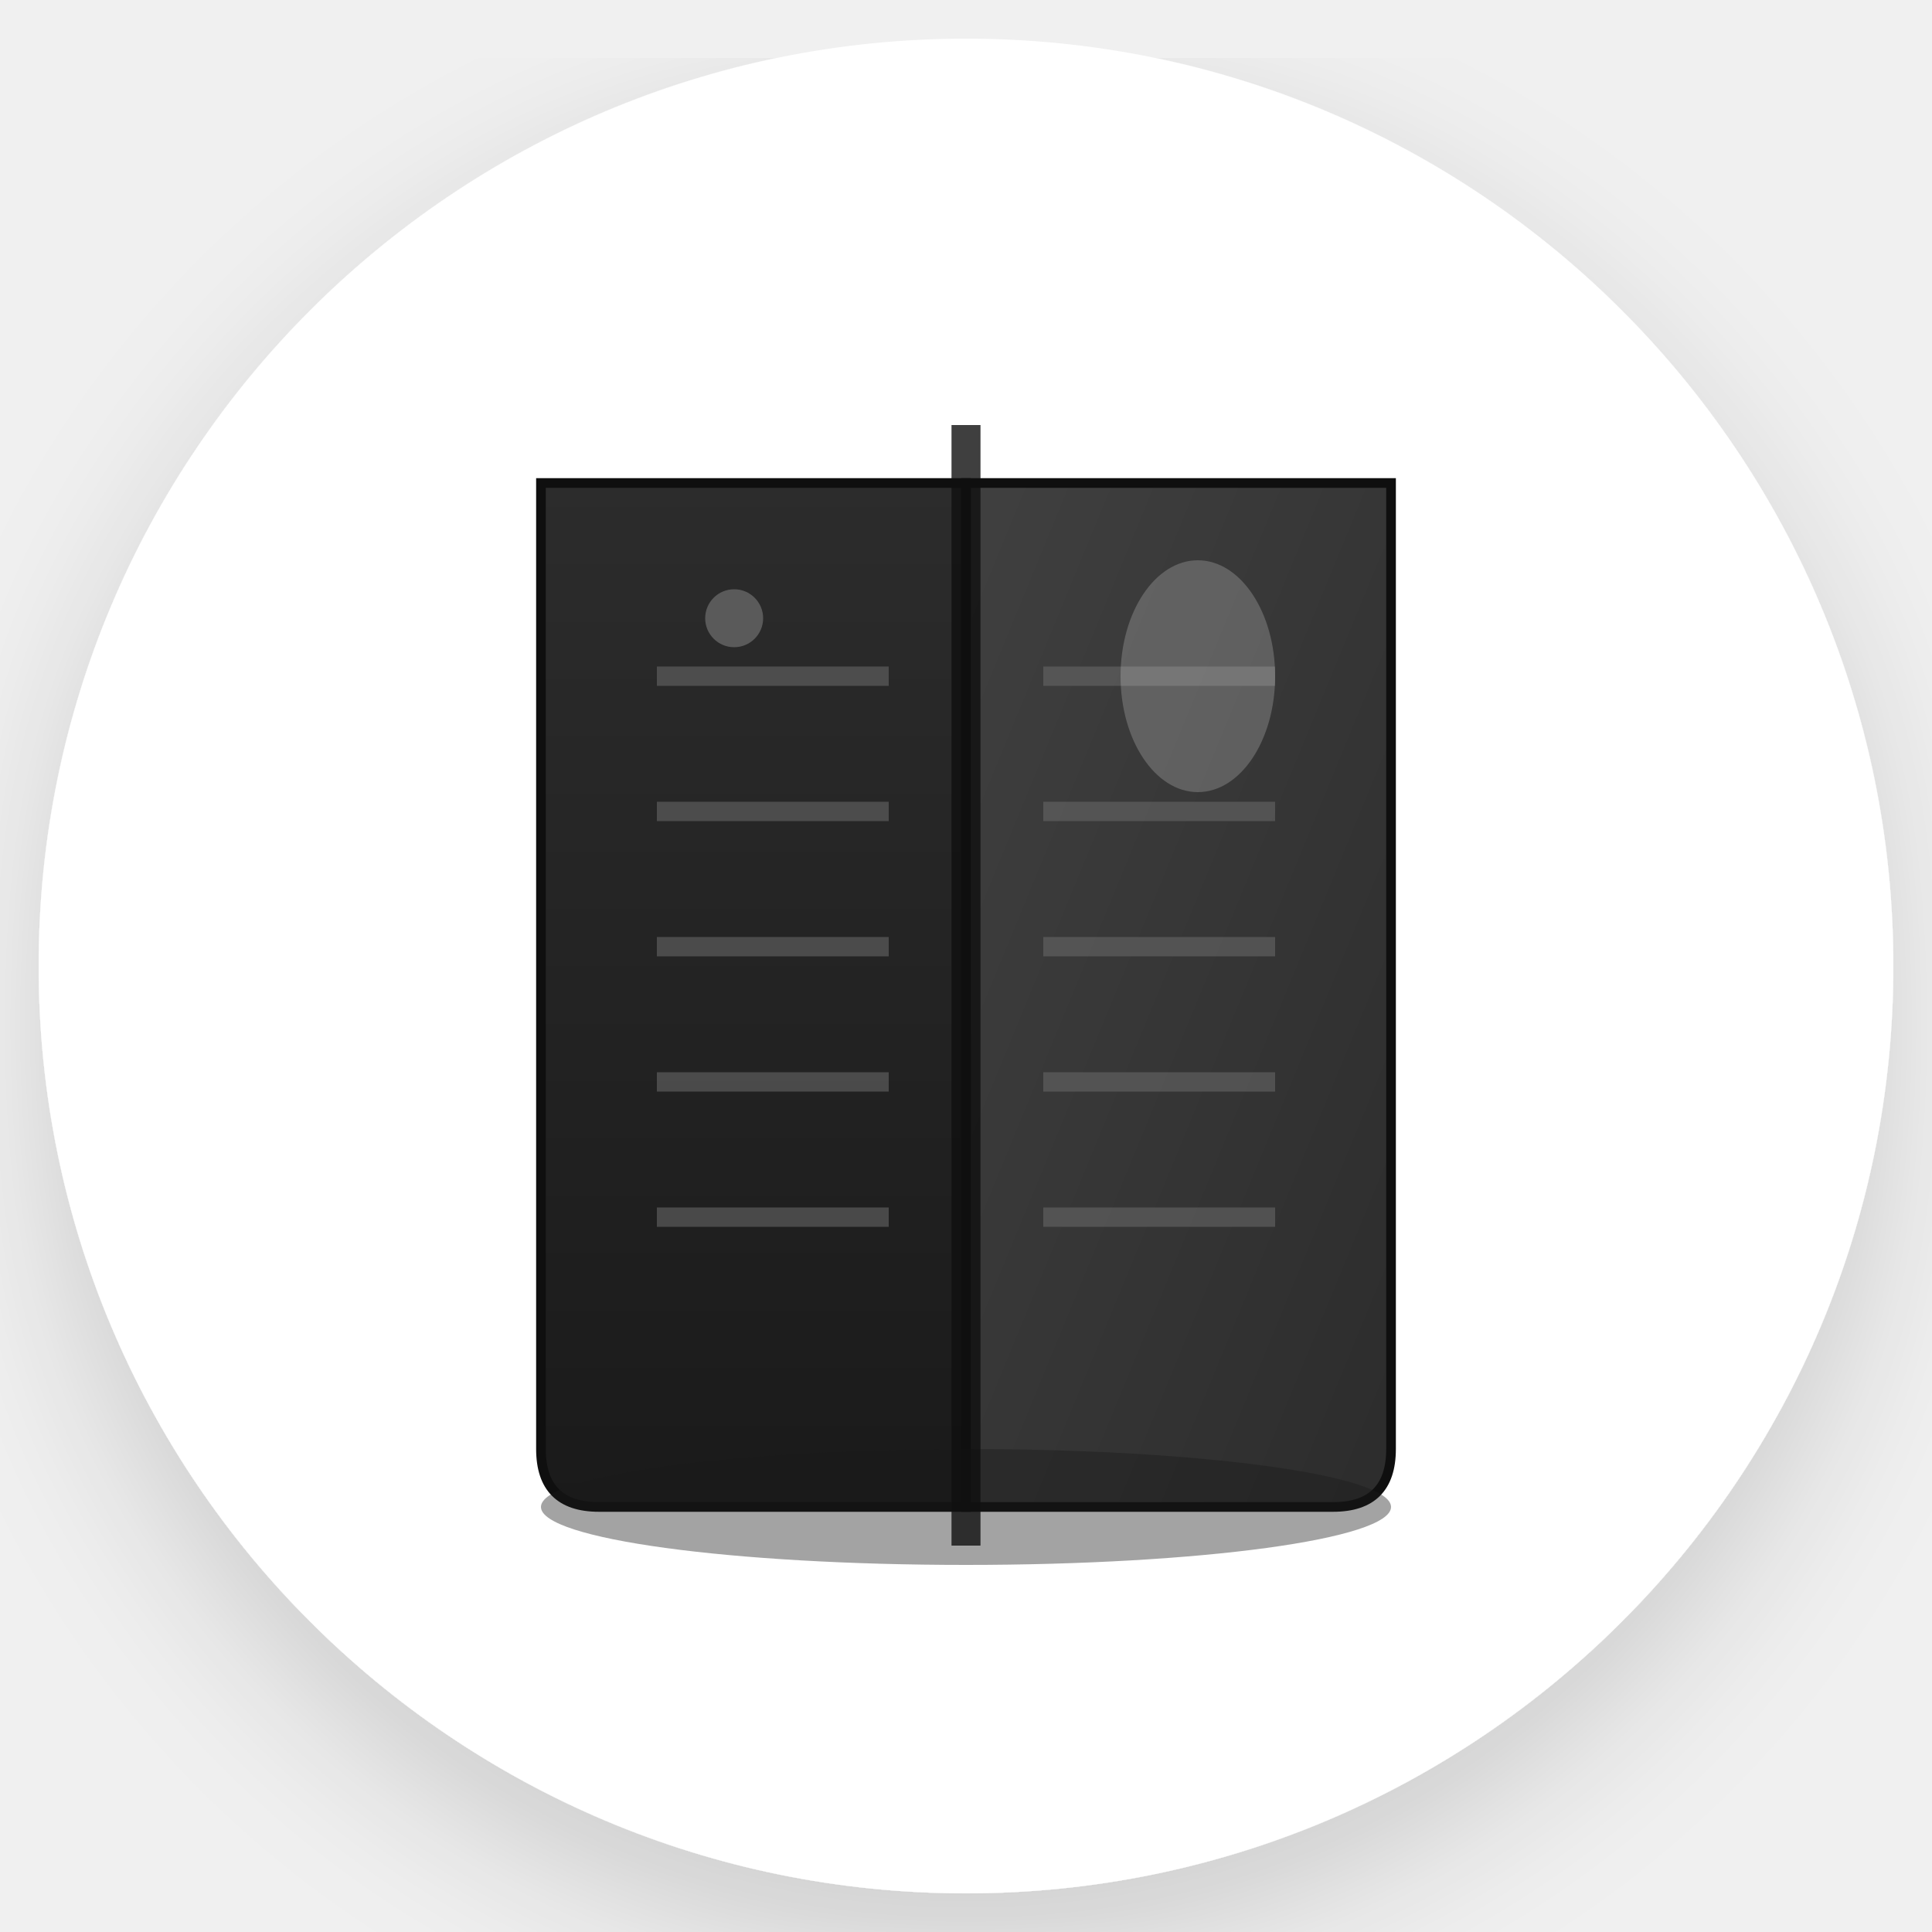
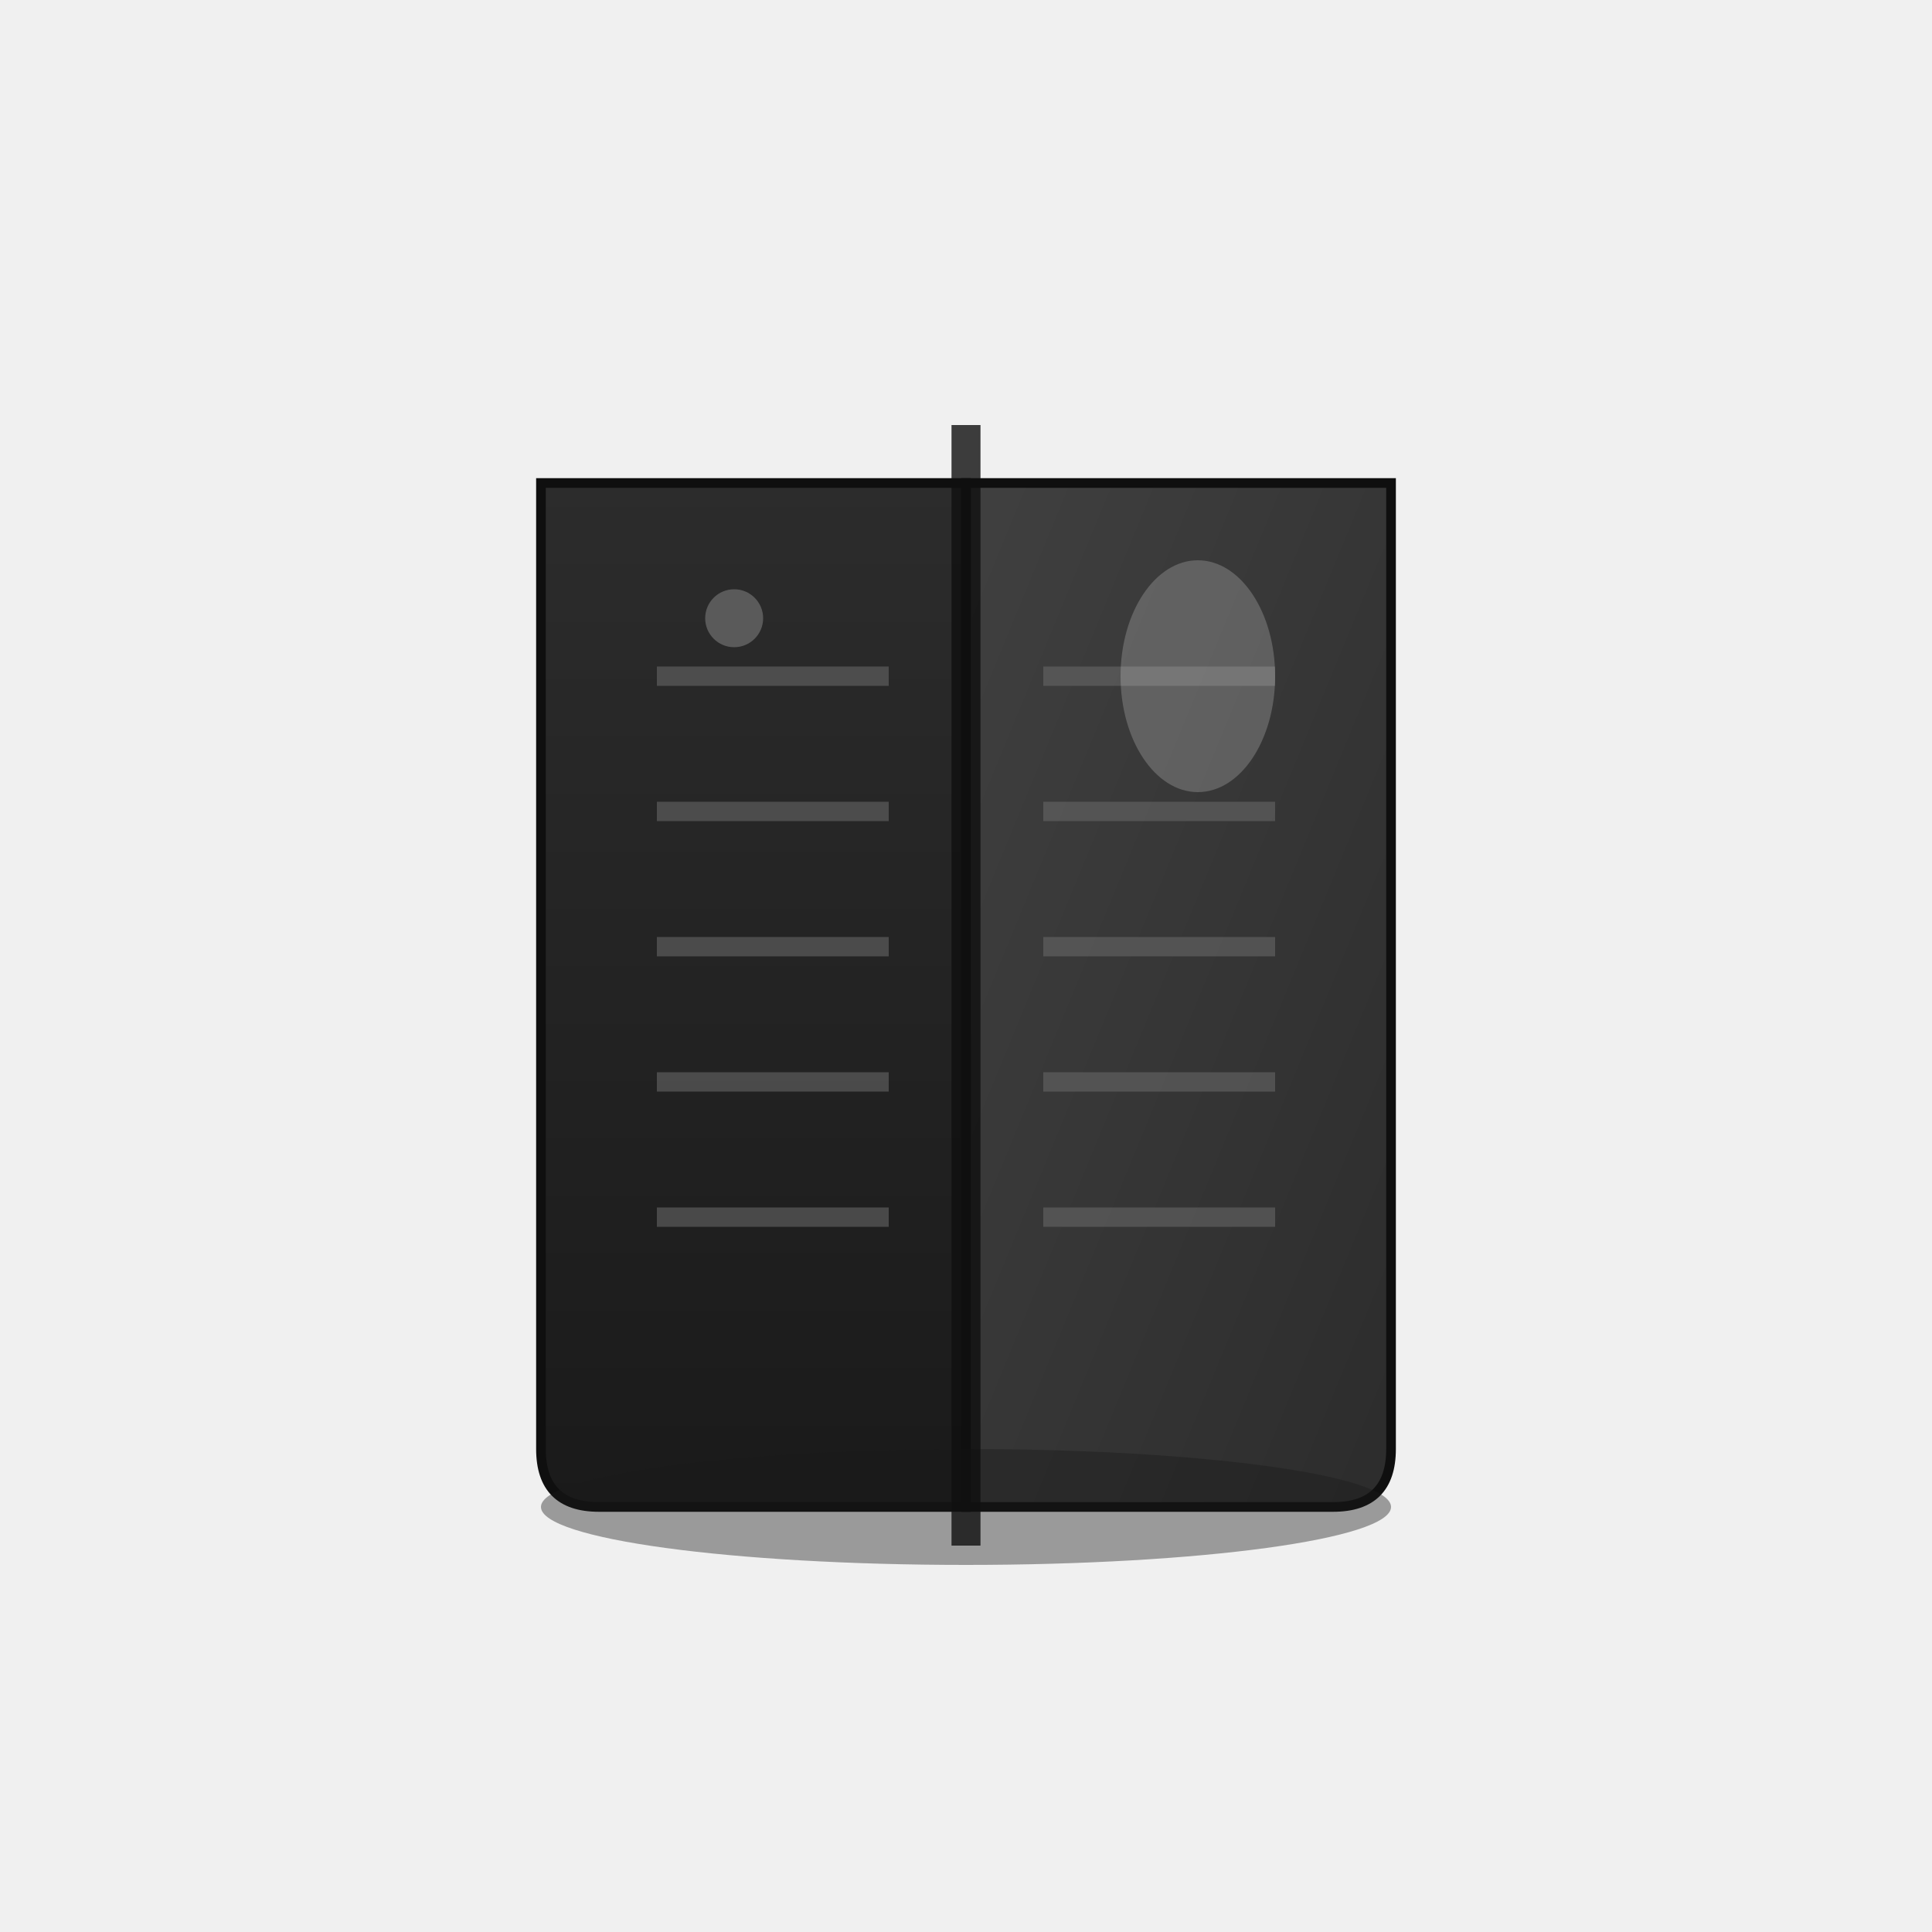
<svg xmlns="http://www.w3.org/2000/svg" viewBox="0 0 100 100" width="100" height="100">
  <defs>
    <linearGradient id="spineGradient" x1="0%" y1="0%" x2="0%" y2="100%">
      <stop offset="0%" style="stop-color:#2c2c2c;stop-opacity:1" />
      <stop offset="100%" style="stop-color:#1a1a1a;stop-opacity:1" />
    </linearGradient>
    <linearGradient id="coverGradient" x1="0%" y1="0%" x2="100%" y2="100%">
      <stop offset="0%" style="stop-color:#404040;stop-opacity:1" />
      <stop offset="100%" style="stop-color:#2c2c2c;stop-opacity:1" />
    </linearGradient>
    <filter id="shadow" x="-50%" y="-50%" width="200%" height="200%">
      <feDropShadow dx="0" dy="3" stdDeviation="4" flood-opacity="0.15" />
    </filter>
  </defs>
-   <circle cx="50" cy="50" r="48" fill="#ffffff" filter="url(#shadow)" />
  <path d="M 28 25 L 28 75 Q 28 78 31 78 L 50 78 L 50 25 Z" fill="url(#spineGradient)" stroke="#0f0f0f" stroke-width="0.5" />
  <path d="M 50 25 L 50 78 L 69 78 Q 72 78 72 75 L 72 25 Z" fill="url(#coverGradient)" stroke="#0f0f0f" stroke-width="0.5" />
  <ellipse cx="50" cy="78" rx="22" ry="3" fill="#1a1a1a" opacity="0.4" />
  <line x1="50" y1="22" x2="50" y2="80" stroke="#0f0f0f" stroke-width="1.5" opacity="0.8" />
  <line x1="34" y1="35" x2="46" y2="35" stroke="#666666" stroke-width="1" opacity="0.6" />
  <line x1="34" y1="42" x2="46" y2="42" stroke="#666666" stroke-width="1" opacity="0.6" />
  <line x1="34" y1="49" x2="46" y2="49" stroke="#666666" stroke-width="1" opacity="0.6" />
  <line x1="34" y1="56" x2="46" y2="56" stroke="#666666" stroke-width="1" opacity="0.6" />
  <line x1="34" y1="63" x2="46" y2="63" stroke="#666666" stroke-width="1" opacity="0.6" />
  <line x1="54" y1="35" x2="66" y2="35" stroke="#666666" stroke-width="1" opacity="0.6" />
  <line x1="54" y1="42" x2="66" y2="42" stroke="#666666" stroke-width="1" opacity="0.6" />
  <line x1="54" y1="49" x2="66" y2="49" stroke="#666666" stroke-width="1" opacity="0.6" />
  <line x1="54" y1="56" x2="66" y2="56" stroke="#666666" stroke-width="1" opacity="0.6" />
  <line x1="54" y1="63" x2="66" y2="63" stroke="#666666" stroke-width="1" opacity="0.6" />
  <ellipse cx="62" cy="35" rx="4" ry="6" fill="#ffffff" opacity="0.2" />
  <circle cx="38" cy="32" r="1.5" fill="#666666" opacity="0.8" />
</svg>
